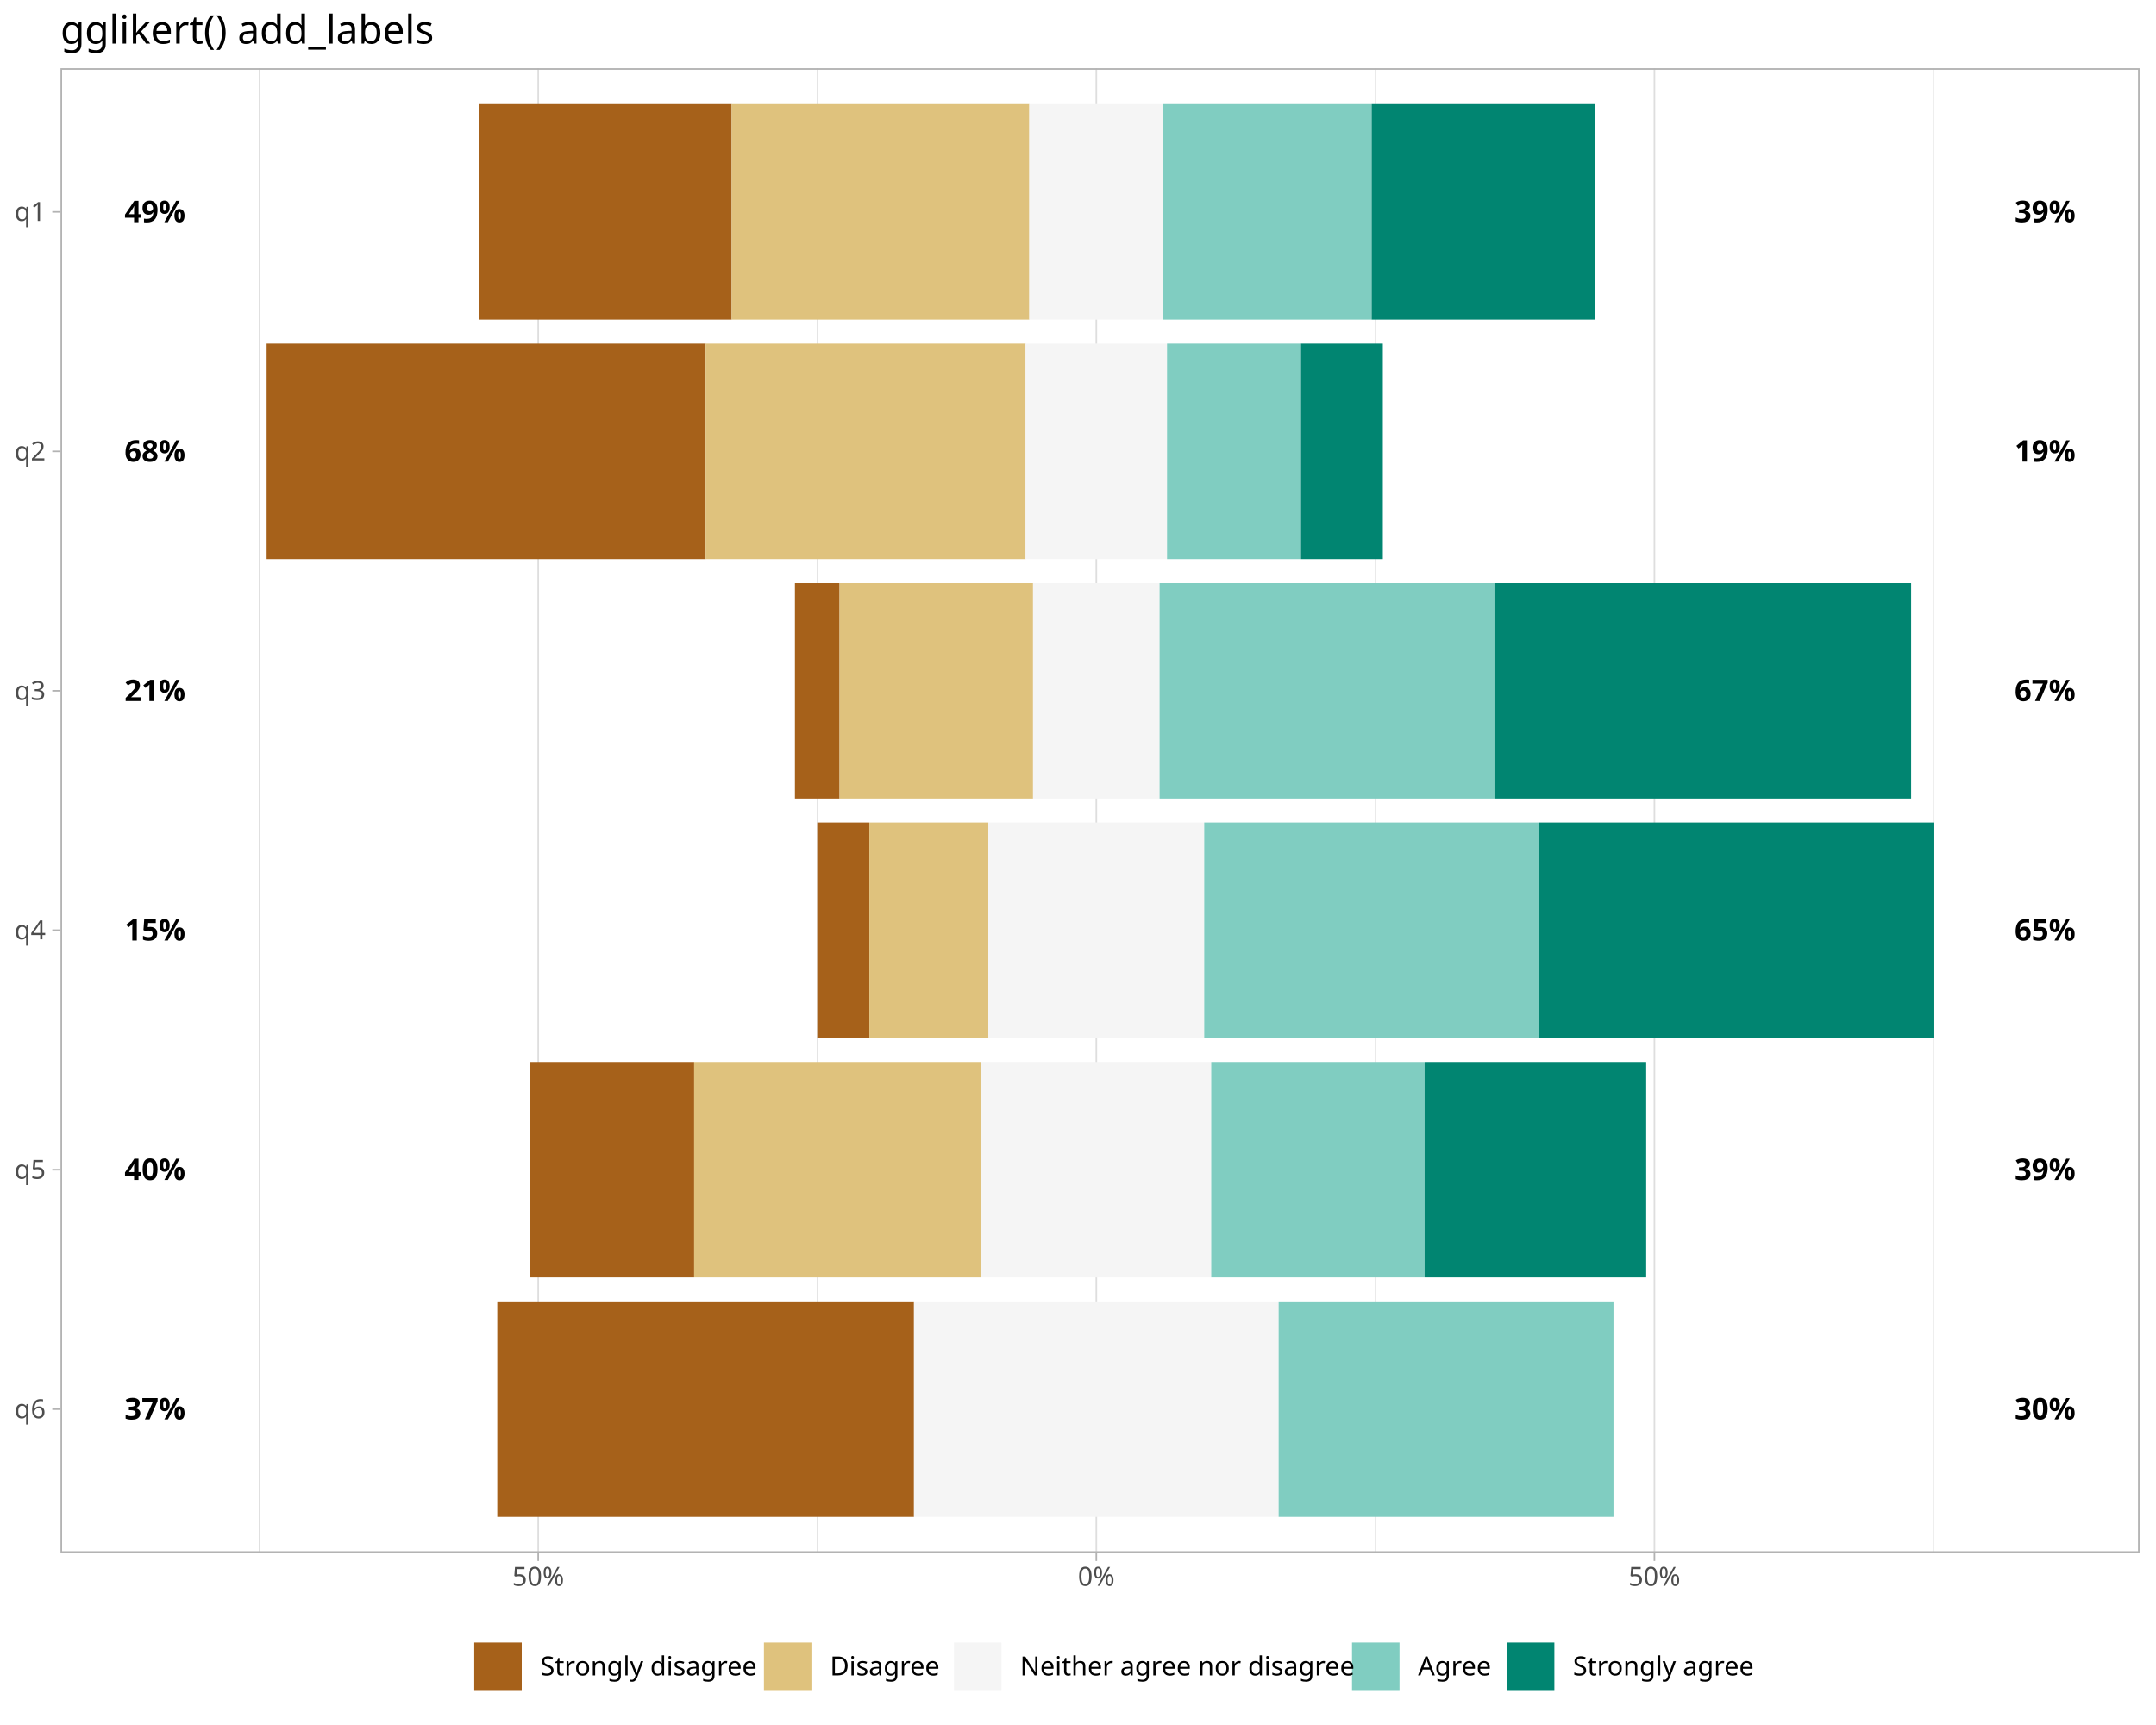
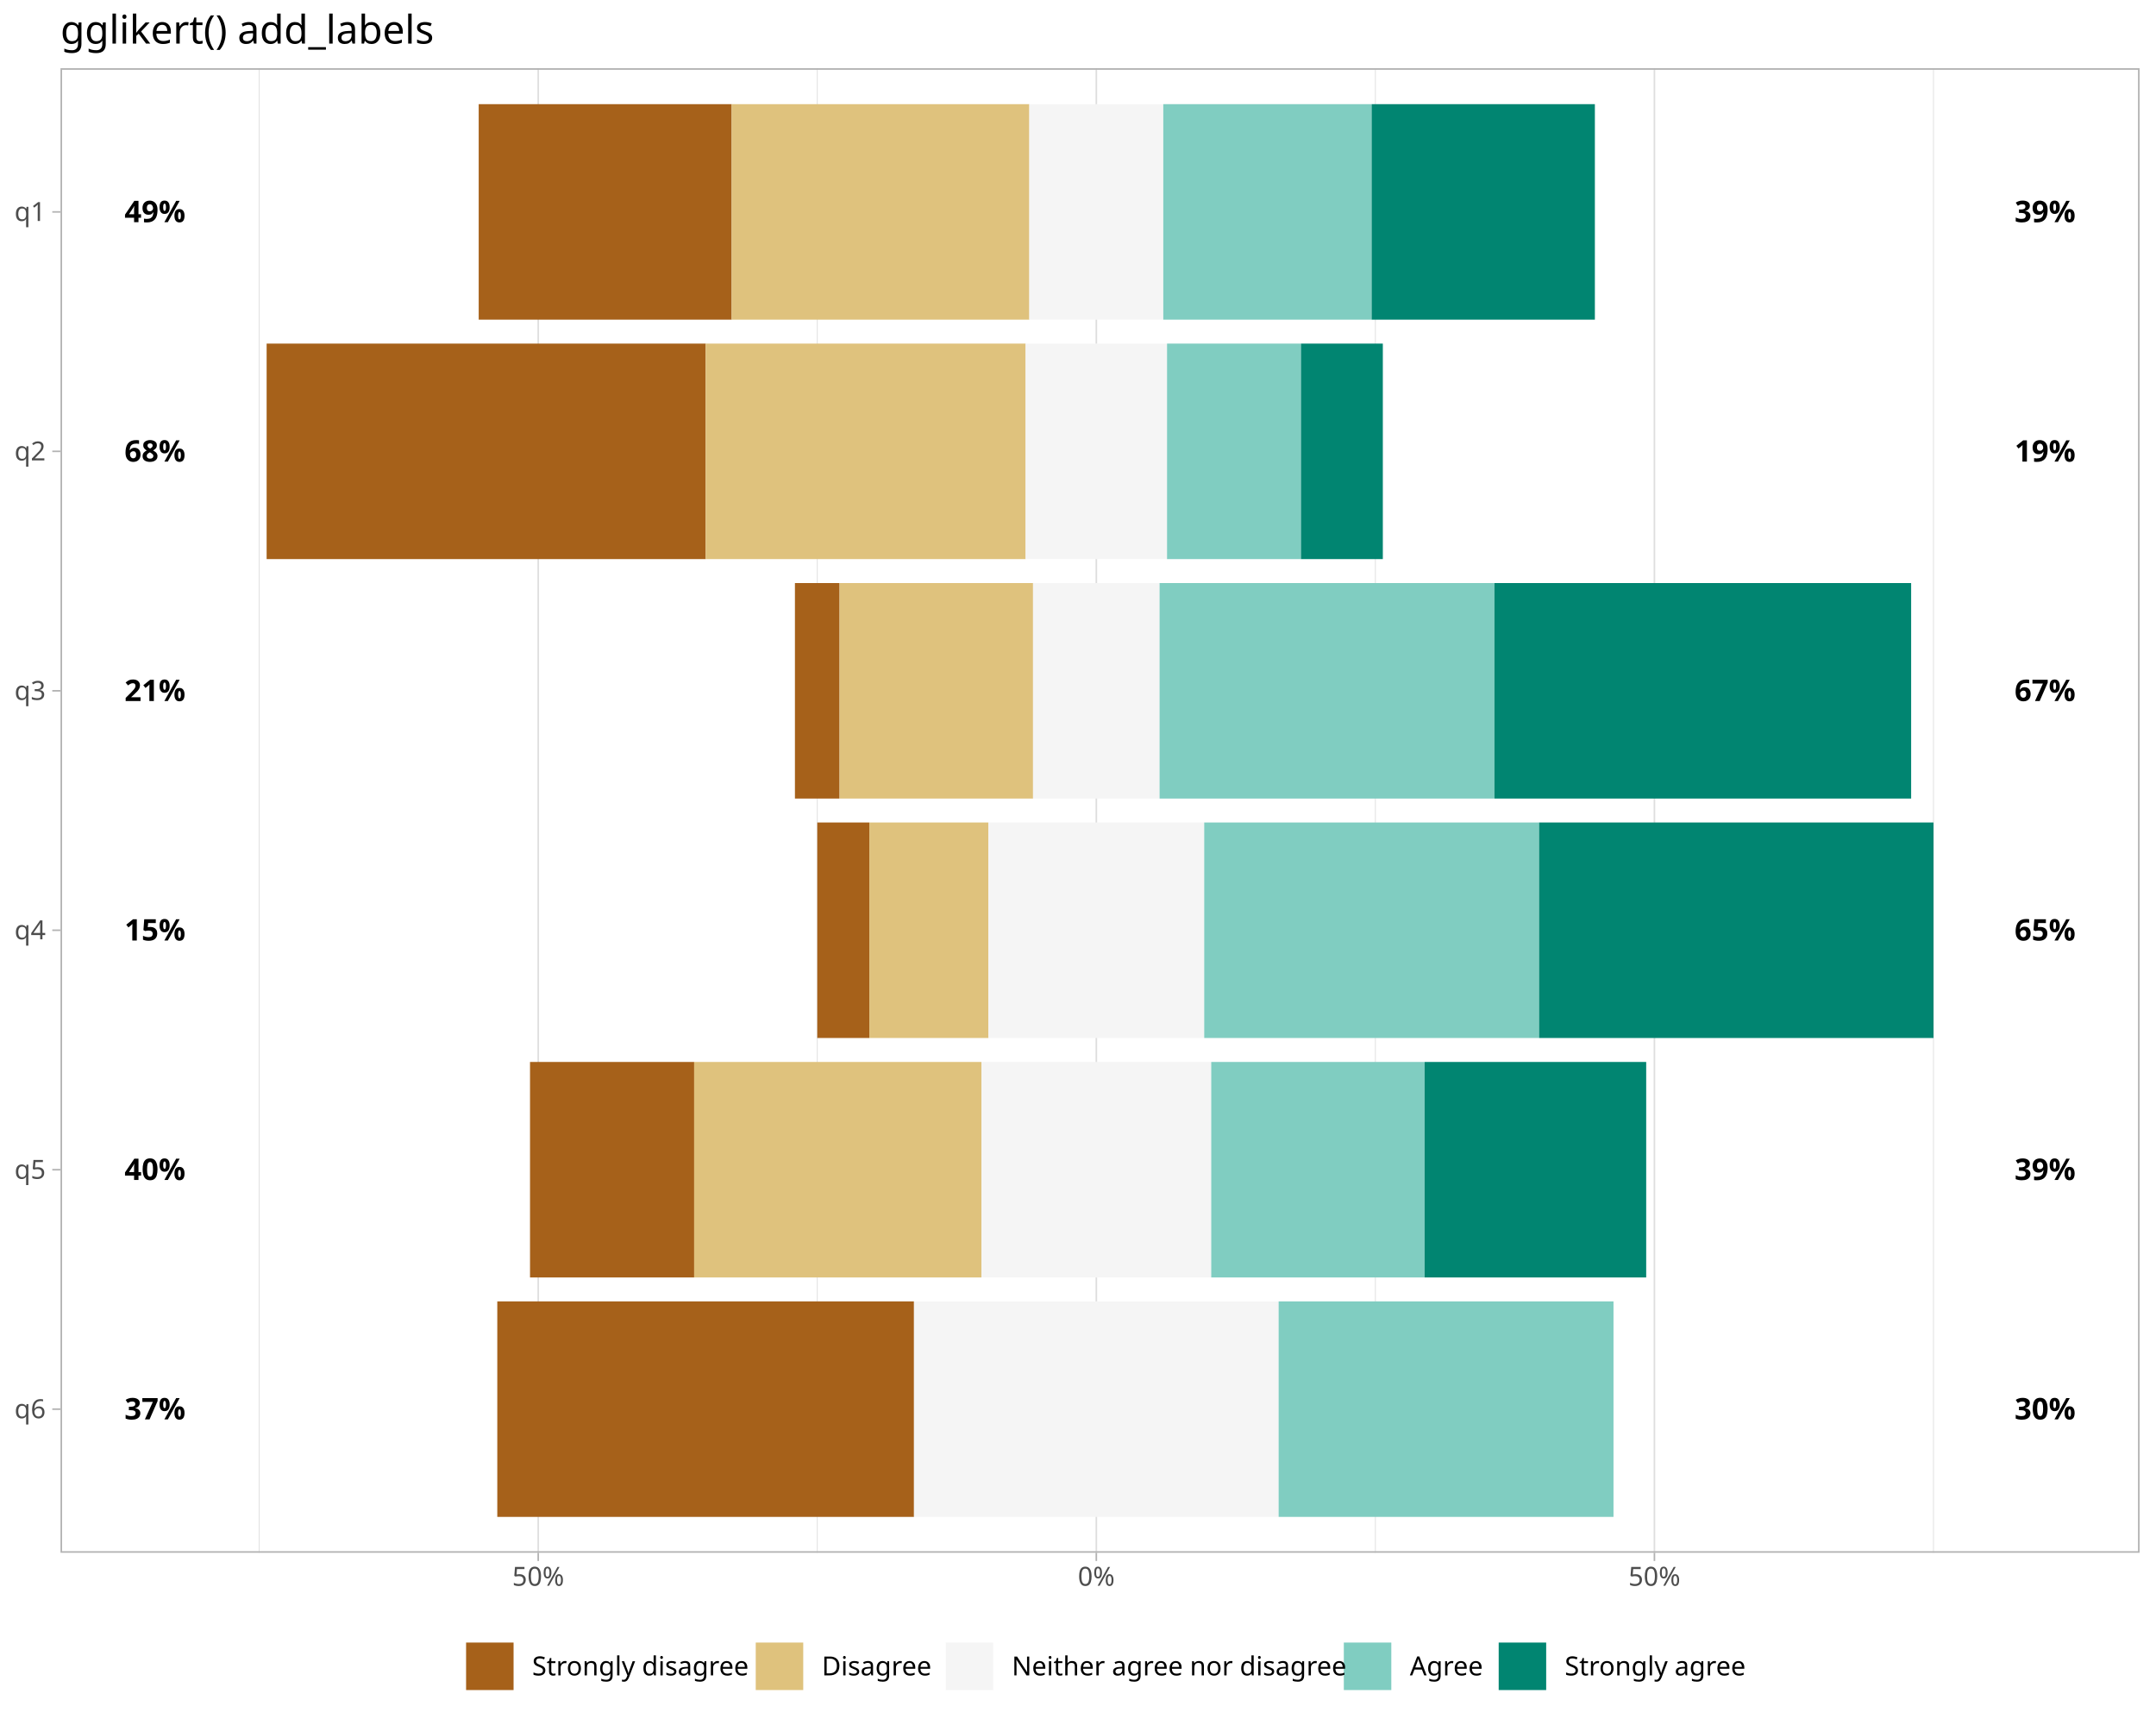
<svg xmlns="http://www.w3.org/2000/svg" class="svglite" data-engine-version="2.0" width="720.00pt" height="576.00pt" viewBox="0 0 720.00 576.00">
  <defs>
    <style type="text/css">
    .svglite line, .svglite polyline, .svglite polygon, .svglite path, .svglite rect, .svglite circle {
      fill: none;
      stroke: #000000;
      stroke-linecap: round;
      stroke-linejoin: round;
      stroke-miterlimit: 10.00;
    }
  </style>
  </defs>
  <rect width="100%" height="100%" style="stroke: none; fill: #FFFFFF;" />
  <defs>
    <clipPath id="cpMC4wMHw3MjAuMDB8MC4wMHw1NzYuMDA=">
      <rect x="0.00" y="0.00" width="720.00" height="576.00" />
    </clipPath>
  </defs>
  <g clip-path="url(#cpMC4wMHw3MjAuMDB8MC4wMHw1NzYuMDA=)">
    <rect x="0.00" y="0.00" width="720.00" height="576.00" style="stroke-width: 1.07; stroke: #FFFFFF; fill: #FFFFFF;" />
  </g>
  <defs>
    <clipPath id="cpMjAuMjB8NzE0LjUyfDIyLjc4fDUxOC41MQ==">
      <rect x="20.20" y="22.78" width="694.32" height="495.72" />
    </clipPath>
  </defs>
  <g clip-path="url(#cpMjAuMjB8NzE0LjUyfDIyLjc4fDUxOC41MQ==)">
    <rect x="20.20" y="22.78" width="694.32" height="495.72" style="stroke-width: 1.07; stroke: none; fill: #FFFFFF;" />
    <polyline points="86.55,518.51 86.55,22.78 " style="stroke-width: 0.27; stroke: #DEDEDE; stroke-linecap: butt;" />
    <polyline points="272.93,518.51 272.93,22.78 " style="stroke-width: 0.27; stroke: #DEDEDE; stroke-linecap: butt;" />
    <polyline points="459.31,518.51 459.31,22.78 " style="stroke-width: 0.27; stroke: #DEDEDE; stroke-linecap: butt;" />
    <polyline points="645.68,518.51 645.68,22.78 " style="stroke-width: 0.27; stroke: #DEDEDE; stroke-linecap: butt;" />
    <polyline points="179.74,518.51 179.74,22.78 " style="stroke-width: 0.53; stroke: #DEDEDE; stroke-linecap: butt;" />
    <polyline points="366.12,518.51 366.12,22.78 " style="stroke-width: 0.53; stroke: #DEDEDE; stroke-linecap: butt;" />
    <polyline points="552.50,518.51 552.50,22.78 " style="stroke-width: 0.53; stroke: #DEDEDE; stroke-linecap: butt;" />
    <rect x="166.07" y="434.55" width="139.16" height="71.96" style="stroke-width: 1.07; stroke: none; stroke-linecap: butt; stroke-linejoin: miter; fill: #A6611A;" />
    <rect x="305.23" y="434.55" width="0.00" height="71.96" style="stroke-width: 1.07; stroke: none; stroke-linecap: butt; stroke-linejoin: miter; fill: #DFC27D;" />
    <rect x="305.23" y="434.55" width="121.77" height="71.96" style="stroke-width: 1.07; stroke: none; stroke-linecap: butt; stroke-linejoin: miter; fill: #F5F5F5;" />
    <rect x="427.00" y="434.55" width="111.83" height="71.96" style="stroke-width: 1.07; stroke: none; stroke-linecap: butt; stroke-linejoin: miter; fill: #80CDC1;" />
    <rect x="538.83" y="434.55" width="0.00" height="71.96" style="stroke-width: 1.07; stroke: none; stroke-linecap: butt; stroke-linejoin: miter; fill: #018571;" />
    <rect x="177.00" y="354.60" width="54.82" height="71.96" style="stroke-width: 1.07; stroke: none; stroke-linecap: butt; stroke-linejoin: miter; fill: #A6611A;" />
    <rect x="231.82" y="354.60" width="95.93" height="71.96" style="stroke-width: 1.07; stroke: none; stroke-linecap: butt; stroke-linejoin: miter; fill: #DFC27D;" />
    <rect x="327.75" y="354.60" width="76.74" height="71.96" style="stroke-width: 1.07; stroke: none; stroke-linecap: butt; stroke-linejoin: miter; fill: #F5F5F5;" />
    <rect x="404.49" y="354.60" width="71.26" height="71.96" style="stroke-width: 1.07; stroke: none; stroke-linecap: butt; stroke-linejoin: miter; fill: #80CDC1;" />
    <rect x="475.75" y="354.60" width="74.00" height="71.96" style="stroke-width: 1.07; stroke: none; stroke-linecap: butt; stroke-linejoin: miter; fill: #018571;" />
    <rect x="272.93" y="274.64" width="17.40" height="71.96" style="stroke-width: 1.07; stroke: none; stroke-linecap: butt; stroke-linejoin: miter; fill: #A6611A;" />
    <rect x="290.32" y="274.64" width="39.76" height="71.96" style="stroke-width: 1.07; stroke: none; stroke-linecap: butt; stroke-linejoin: miter; fill: #DFC27D;" />
    <rect x="330.08" y="274.64" width="72.07" height="71.96" style="stroke-width: 1.07; stroke: none; stroke-linecap: butt; stroke-linejoin: miter; fill: #F5F5F5;" />
    <rect x="402.15" y="274.64" width="111.83" height="71.96" style="stroke-width: 1.07; stroke: none; stroke-linecap: butt; stroke-linejoin: miter; fill: #80CDC1;" />
    <rect x="513.98" y="274.64" width="131.71" height="71.96" style="stroke-width: 1.07; stroke: none; stroke-linecap: butt; stroke-linejoin: miter; fill: #018571;" />
    <rect x="265.47" y="194.69" width="14.91" height="71.96" style="stroke-width: 1.07; stroke: none; stroke-linecap: butt; stroke-linejoin: miter; fill: #A6611A;" />
    <rect x="280.38" y="194.69" width="64.61" height="71.96" style="stroke-width: 1.07; stroke: none; stroke-linecap: butt; stroke-linejoin: miter; fill: #DFC27D;" />
    <rect x="344.99" y="194.69" width="42.25" height="71.96" style="stroke-width: 1.07; stroke: none; stroke-linecap: butt; stroke-linejoin: miter; fill: #F5F5F5;" />
    <rect x="387.24" y="194.69" width="111.83" height="71.96" style="stroke-width: 1.07; stroke: none; stroke-linecap: butt; stroke-linejoin: miter; fill: #80CDC1;" />
    <rect x="499.07" y="194.69" width="139.16" height="71.96" style="stroke-width: 1.07; stroke: none; stroke-linecap: butt; stroke-linejoin: miter; fill: #018571;" />
    <rect x="89.04" y="114.73" width="146.62" height="71.96" style="stroke-width: 1.07; stroke: none; stroke-linecap: butt; stroke-linejoin: miter; fill: #A6611A;" />
    <rect x="235.65" y="114.73" width="106.86" height="71.96" style="stroke-width: 1.07; stroke: none; stroke-linecap: butt; stroke-linejoin: miter; fill: #DFC27D;" />
    <rect x="342.51" y="114.73" width="47.22" height="71.96" style="stroke-width: 1.07; stroke: none; stroke-linecap: butt; stroke-linejoin: miter; fill: #F5F5F5;" />
    <rect x="389.73" y="114.73" width="44.73" height="71.96" style="stroke-width: 1.07; stroke: none; stroke-linecap: butt; stroke-linejoin: miter; fill: #80CDC1;" />
    <rect x="434.46" y="114.73" width="27.34" height="71.96" style="stroke-width: 1.07; stroke: none; stroke-linecap: butt; stroke-linejoin: miter; fill: #018571;" />
    <rect x="159.86" y="34.78" width="84.49" height="71.96" style="stroke-width: 1.07; stroke: none; stroke-linecap: butt; stroke-linejoin: miter; fill: #A6611A;" />
    <rect x="244.35" y="34.78" width="99.40" height="71.96" style="stroke-width: 1.07; stroke: none; stroke-linecap: butt; stroke-linejoin: miter; fill: #DFC27D;" />
    <rect x="343.75" y="34.78" width="44.73" height="71.96" style="stroke-width: 1.07; stroke: none; stroke-linecap: butt; stroke-linejoin: miter; fill: #F5F5F5;" />
    <rect x="388.48" y="34.78" width="69.58" height="71.96" style="stroke-width: 1.07; stroke: none; stroke-linecap: butt; stroke-linejoin: miter; fill: #80CDC1;" />
    <rect x="458.06" y="34.78" width="74.55" height="71.96" style="stroke-width: 1.07; stroke: none; stroke-linecap: butt; stroke-linejoin: miter; fill: #018571;" />
    <text x="51.76" y="473.96" text-anchor="middle" style="font-size: 9.96px; font-weight: bold; font-family: sans;" textLength="19.93px" lengthAdjust="spacingAndGlyphs">37%</text>
    <text x="51.76" y="394.01" text-anchor="middle" style="font-size: 9.96px; font-weight: bold; font-family: sans;" textLength="19.93px" lengthAdjust="spacingAndGlyphs">40%</text>
    <text x="51.76" y="314.05" text-anchor="middle" style="font-size: 9.96px; font-weight: bold; font-family: sans;" textLength="19.93px" lengthAdjust="spacingAndGlyphs">15%</text>
    <text x="51.76" y="234.09" text-anchor="middle" style="font-size: 9.96px; font-weight: bold; font-family: sans;" textLength="19.93px" lengthAdjust="spacingAndGlyphs">21%</text>
    <text x="51.76" y="154.14" text-anchor="middle" style="font-size: 9.96px; font-weight: bold; font-family: sans;" textLength="19.93px" lengthAdjust="spacingAndGlyphs">68%</text>
    <text x="51.76" y="74.18" text-anchor="middle" style="font-size: 9.96px; font-weight: bold; font-family: sans;" textLength="19.93px" lengthAdjust="spacingAndGlyphs">49%</text>
    <text x="682.96" y="473.96" text-anchor="middle" style="font-size: 9.96px; font-weight: bold; font-family: sans;" textLength="19.93px" lengthAdjust="spacingAndGlyphs">30%</text>
    <text x="682.96" y="394.01" text-anchor="middle" style="font-size: 9.96px; font-weight: bold; font-family: sans;" textLength="19.93px" lengthAdjust="spacingAndGlyphs">39%</text>
    <text x="682.96" y="314.05" text-anchor="middle" style="font-size: 9.96px; font-weight: bold; font-family: sans;" textLength="19.93px" lengthAdjust="spacingAndGlyphs">65%</text>
    <text x="682.96" y="234.09" text-anchor="middle" style="font-size: 9.96px; font-weight: bold; font-family: sans;" textLength="19.93px" lengthAdjust="spacingAndGlyphs">67%</text>
    <text x="682.96" y="154.14" text-anchor="middle" style="font-size: 9.96px; font-weight: bold; font-family: sans;" textLength="19.93px" lengthAdjust="spacingAndGlyphs">19%</text>
    <text x="682.96" y="74.18" text-anchor="middle" style="font-size: 9.96px; font-weight: bold; font-family: sans;" textLength="19.93px" lengthAdjust="spacingAndGlyphs">39%</text>
    <rect x="20.20" y="22.78" width="694.32" height="495.72" style="stroke-width: 1.07; stroke: #B3B3B3;" />
  </g>
  <g clip-path="url(#cpMC4wMHw3MjAuMDB8MC4wMHw1NzYuMDA=)">
    <polyline points="179.74,521.25 179.74,518.51 " style="stroke-width: 0.53; stroke: #B3B3B3; stroke-linecap: butt;" />
    <polyline points="366.12,521.25 366.12,518.51 " style="stroke-width: 0.53; stroke: #B3B3B3; stroke-linecap: butt;" />
    <polyline points="552.50,521.25 552.50,518.51 " style="stroke-width: 0.53; stroke: #B3B3B3; stroke-linecap: butt;" />
    <text x="179.74" y="529.50" text-anchor="middle" style="font-size: 8.80px; fill: #4D4D4D; font-family: sans;" textLength="17.61px" lengthAdjust="spacingAndGlyphs">50%</text>
    <text x="366.12" y="529.50" text-anchor="middle" style="font-size: 8.80px; fill: #4D4D4D; font-family: sans;" textLength="12.72px" lengthAdjust="spacingAndGlyphs">0%</text>
    <text x="552.50" y="529.50" text-anchor="middle" style="font-size: 8.80px; fill: #4D4D4D; font-family: sans;" textLength="17.61px" lengthAdjust="spacingAndGlyphs">50%</text>
    <text x="15.27" y="473.56" text-anchor="end" style="font-size: 8.80px; fill: #4D4D4D; font-family: sans;" textLength="9.79px" lengthAdjust="spacingAndGlyphs">q6</text>
    <text x="15.27" y="393.61" text-anchor="end" style="font-size: 8.80px; fill: #4D4D4D; font-family: sans;" textLength="9.79px" lengthAdjust="spacingAndGlyphs">q5</text>
    <text x="15.27" y="313.65" text-anchor="end" style="font-size: 8.80px; fill: #4D4D4D; font-family: sans;" textLength="9.79px" lengthAdjust="spacingAndGlyphs">q4</text>
    <text x="15.27" y="233.70" text-anchor="end" style="font-size: 8.80px; fill: #4D4D4D; font-family: sans;" textLength="9.79px" lengthAdjust="spacingAndGlyphs">q3</text>
    <text x="15.27" y="153.74" text-anchor="end" style="font-size: 8.80px; fill: #4D4D4D; font-family: sans;" textLength="9.79px" lengthAdjust="spacingAndGlyphs">q2</text>
    <text x="15.27" y="73.78" text-anchor="end" style="font-size: 8.80px; fill: #4D4D4D; font-family: sans;" textLength="9.79px" lengthAdjust="spacingAndGlyphs">q1</text>
    <polyline points="17.46,470.53 20.20,470.53 " style="stroke-width: 0.53; stroke: #B3B3B3; stroke-linecap: butt;" />
    <polyline points="17.46,390.58 20.20,390.58 " style="stroke-width: 0.53; stroke: #B3B3B3; stroke-linecap: butt;" />
    <polyline points="17.46,310.62 20.20,310.62 " style="stroke-width: 0.53; stroke: #B3B3B3; stroke-linecap: butt;" />
    <polyline points="17.46,230.67 20.20,230.67 " style="stroke-width: 0.53; stroke: #B3B3B3; stroke-linecap: butt;" />
    <polyline points="17.46,150.71 20.20,150.71 " style="stroke-width: 0.53; stroke: #B3B3B3; stroke-linecap: butt;" />
    <polyline points="17.46,70.76 20.20,70.76 " style="stroke-width: 0.53; stroke: #B3B3B3; stroke-linecap: butt;" />
-     <rect x="146.72" y="542.28" width="441.29" height="28.24" style="stroke-width: 1.07; stroke: none; fill: #FFFFFF;" />
-     <rect x="157.68" y="547.76" width="17.28" height="17.28" style="stroke-width: 1.07; stroke: none; fill: #FFFFFF;" />
-     <rect x="158.38" y="548.47" width="15.86" height="15.86" style="stroke-width: 1.07; stroke: none; stroke-linecap: butt; stroke-linejoin: miter; fill: #A6611A;" />
-     <rect x="254.41" y="547.76" width="17.28" height="17.28" style="stroke-width: 1.07; stroke: none; fill: #FFFFFF;" />
-     <rect x="255.12" y="548.47" width="15.86" height="15.86" style="stroke-width: 1.07; stroke: none; stroke-linecap: butt; stroke-linejoin: miter; fill: #DFC27D;" />
-     <rect x="317.87" y="547.76" width="17.28" height="17.28" style="stroke-width: 1.07; stroke: none; fill: #FFFFFF;" />
-     <rect x="318.58" y="548.47" width="15.86" height="15.86" style="stroke-width: 1.07; stroke: none; stroke-linecap: butt; stroke-linejoin: miter; fill: #F5F5F5;" />
-     <rect x="450.80" y="547.76" width="17.28" height="17.28" style="stroke-width: 1.07; stroke: none; fill: #FFFFFF;" />
-     <rect x="451.51" y="548.47" width="15.86" height="15.86" style="stroke-width: 1.07; stroke: none; stroke-linecap: butt; stroke-linejoin: miter; fill: #80CDC1;" />
-     <rect x="502.52" y="547.76" width="17.28" height="17.28" style="stroke-width: 1.07; stroke: none; fill: #FFFFFF;" />
-     <rect x="503.23" y="548.47" width="15.86" height="15.86" style="stroke-width: 1.07; stroke: none; stroke-linecap: butt; stroke-linejoin: miter; fill: #018571;" />
-     <text x="180.44" y="559.43" style="font-size: 8.80px; font-family: sans;" textLength="68.49px" lengthAdjust="spacingAndGlyphs">Strongly disagree</text>
-     <text x="277.17" y="559.43" style="font-size: 8.80px; font-family: sans;" textLength="35.22px" lengthAdjust="spacingAndGlyphs">Disagree</text>
-     <text x="340.63" y="559.43" style="font-size: 8.80px; font-family: sans;" textLength="104.69px" lengthAdjust="spacingAndGlyphs">Neither agree nor disagree</text>
-     <text x="473.56" y="559.43" style="font-size: 8.80px; font-family: sans;" textLength="23.49px" lengthAdjust="spacingAndGlyphs">Agree</text>
-     <text x="525.28" y="559.43" style="font-size: 8.80px; font-family: sans;" textLength="57.24px" lengthAdjust="spacingAndGlyphs">Strongly agree</text>
+     <rect x="149.46" y="542.28" width="435.81" height="28.24" style="stroke-width: 1.07; stroke: none; fill: #FFFFFF;" />
+     <rect x="154.94" y="547.76" width="17.28" height="17.28" style="stroke-width: 1.07; stroke: none; fill: #FFFFFF;" />
+     <rect x="155.65" y="548.47" width="15.86" height="15.86" style="stroke-width: 1.07; stroke: none; stroke-linecap: butt; stroke-linejoin: miter; fill: #A6611A;" />
+     <rect x="251.67" y="547.76" width="17.28" height="17.28" style="stroke-width: 1.07; stroke: none; fill: #FFFFFF;" />
+     <rect x="252.38" y="548.47" width="15.86" height="15.86" style="stroke-width: 1.07; stroke: none; stroke-linecap: butt; stroke-linejoin: miter; fill: #DFC27D;" />
+     <rect x="315.13" y="547.76" width="17.28" height="17.28" style="stroke-width: 1.07; stroke: none; fill: #FFFFFF;" />
+     <rect x="315.84" y="548.47" width="15.86" height="15.86" style="stroke-width: 1.07; stroke: none; stroke-linecap: butt; stroke-linejoin: miter; fill: #F5F5F5;" />
+     <rect x="448.06" y="547.76" width="17.28" height="17.28" style="stroke-width: 1.07; stroke: none; fill: #FFFFFF;" />
+     <rect x="448.77" y="548.47" width="15.86" height="15.86" style="stroke-width: 1.07; stroke: none; stroke-linecap: butt; stroke-linejoin: miter; fill: #80CDC1;" />
+     <rect x="499.78" y="547.76" width="17.28" height="17.28" style="stroke-width: 1.07; stroke: none; fill: #FFFFFF;" />
+     <rect x="500.49" y="548.47" width="15.86" height="15.86" style="stroke-width: 1.07; stroke: none; stroke-linecap: butt; stroke-linejoin: miter; fill: #018571;" />
+     <text x="177.70" y="559.43" style="font-size: 8.80px; font-family: sans;" textLength="68.49px" lengthAdjust="spacingAndGlyphs">Strongly disagree</text>
+     <text x="274.43" y="559.43" style="font-size: 8.80px; font-family: sans;" textLength="35.22px" lengthAdjust="spacingAndGlyphs">Disagree</text>
+     <text x="337.89" y="559.43" style="font-size: 8.80px; font-family: sans;" textLength="104.69px" lengthAdjust="spacingAndGlyphs">Neither agree nor disagree</text>
+     <text x="470.82" y="559.43" style="font-size: 8.80px; font-family: sans;" textLength="23.49px" lengthAdjust="spacingAndGlyphs">Agree</text>
+     <text x="522.54" y="559.43" style="font-size: 8.80px; font-family: sans;" textLength="57.24px" lengthAdjust="spacingAndGlyphs">Strongly agree</text>
    <text x="20.20" y="14.56" style="font-size: 13.20px; font-family: sans;" textLength="118.87px" lengthAdjust="spacingAndGlyphs">gglikert() add_labels</text>
  </g>
</svg>
